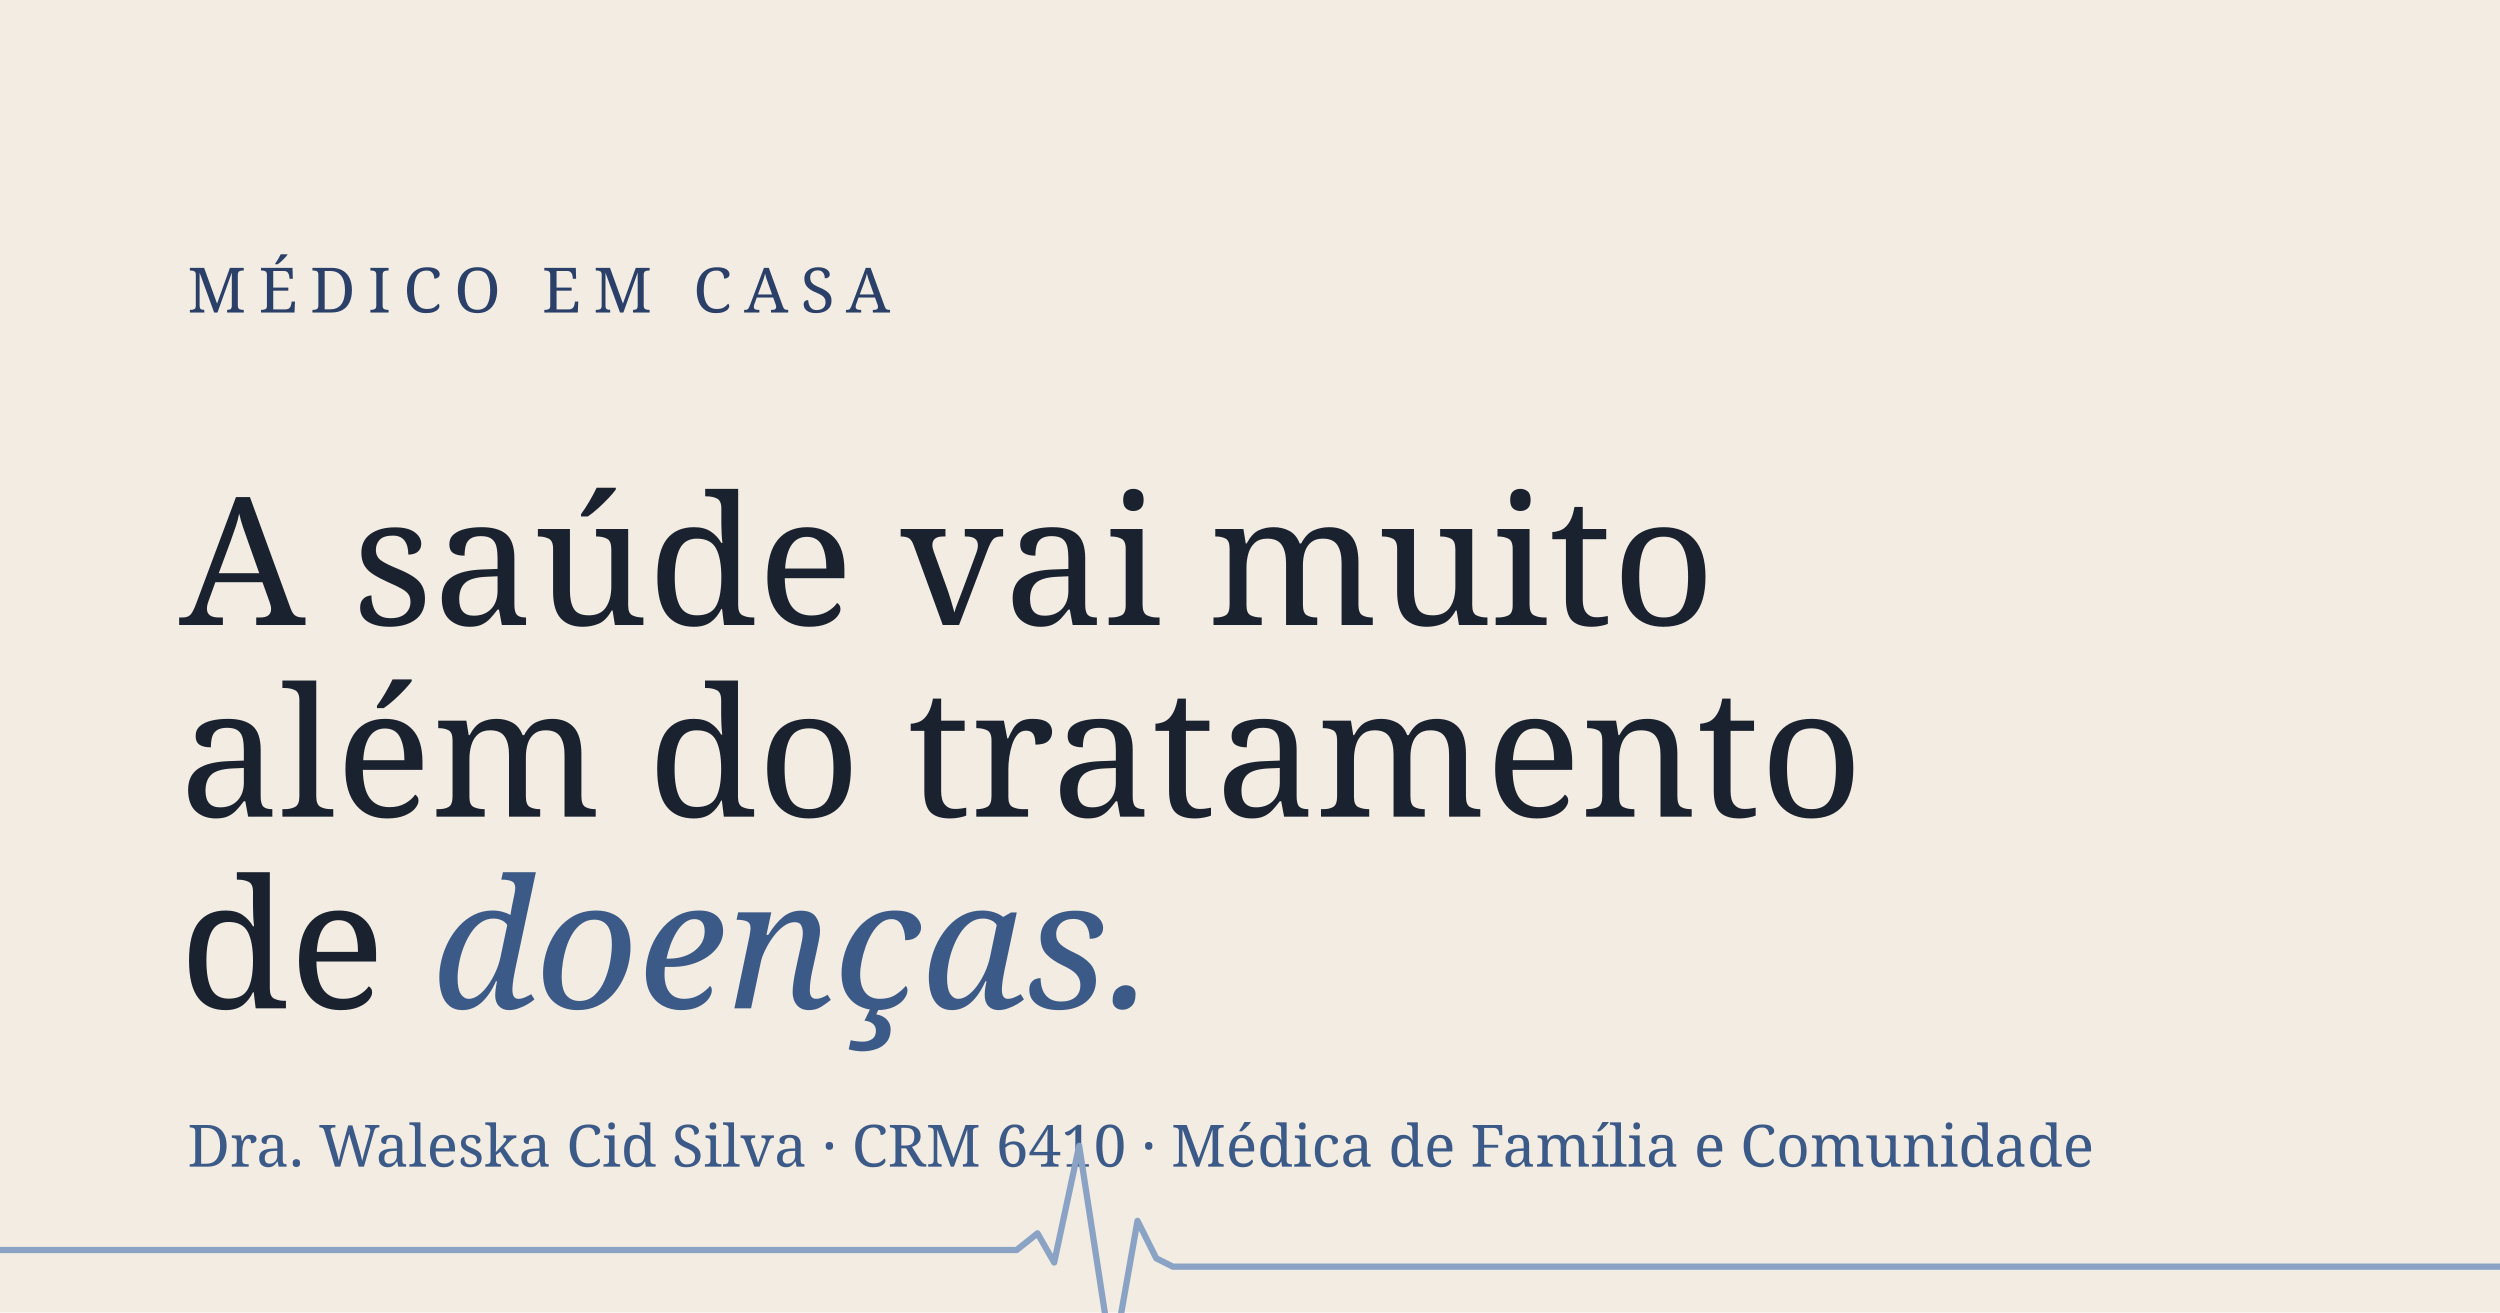
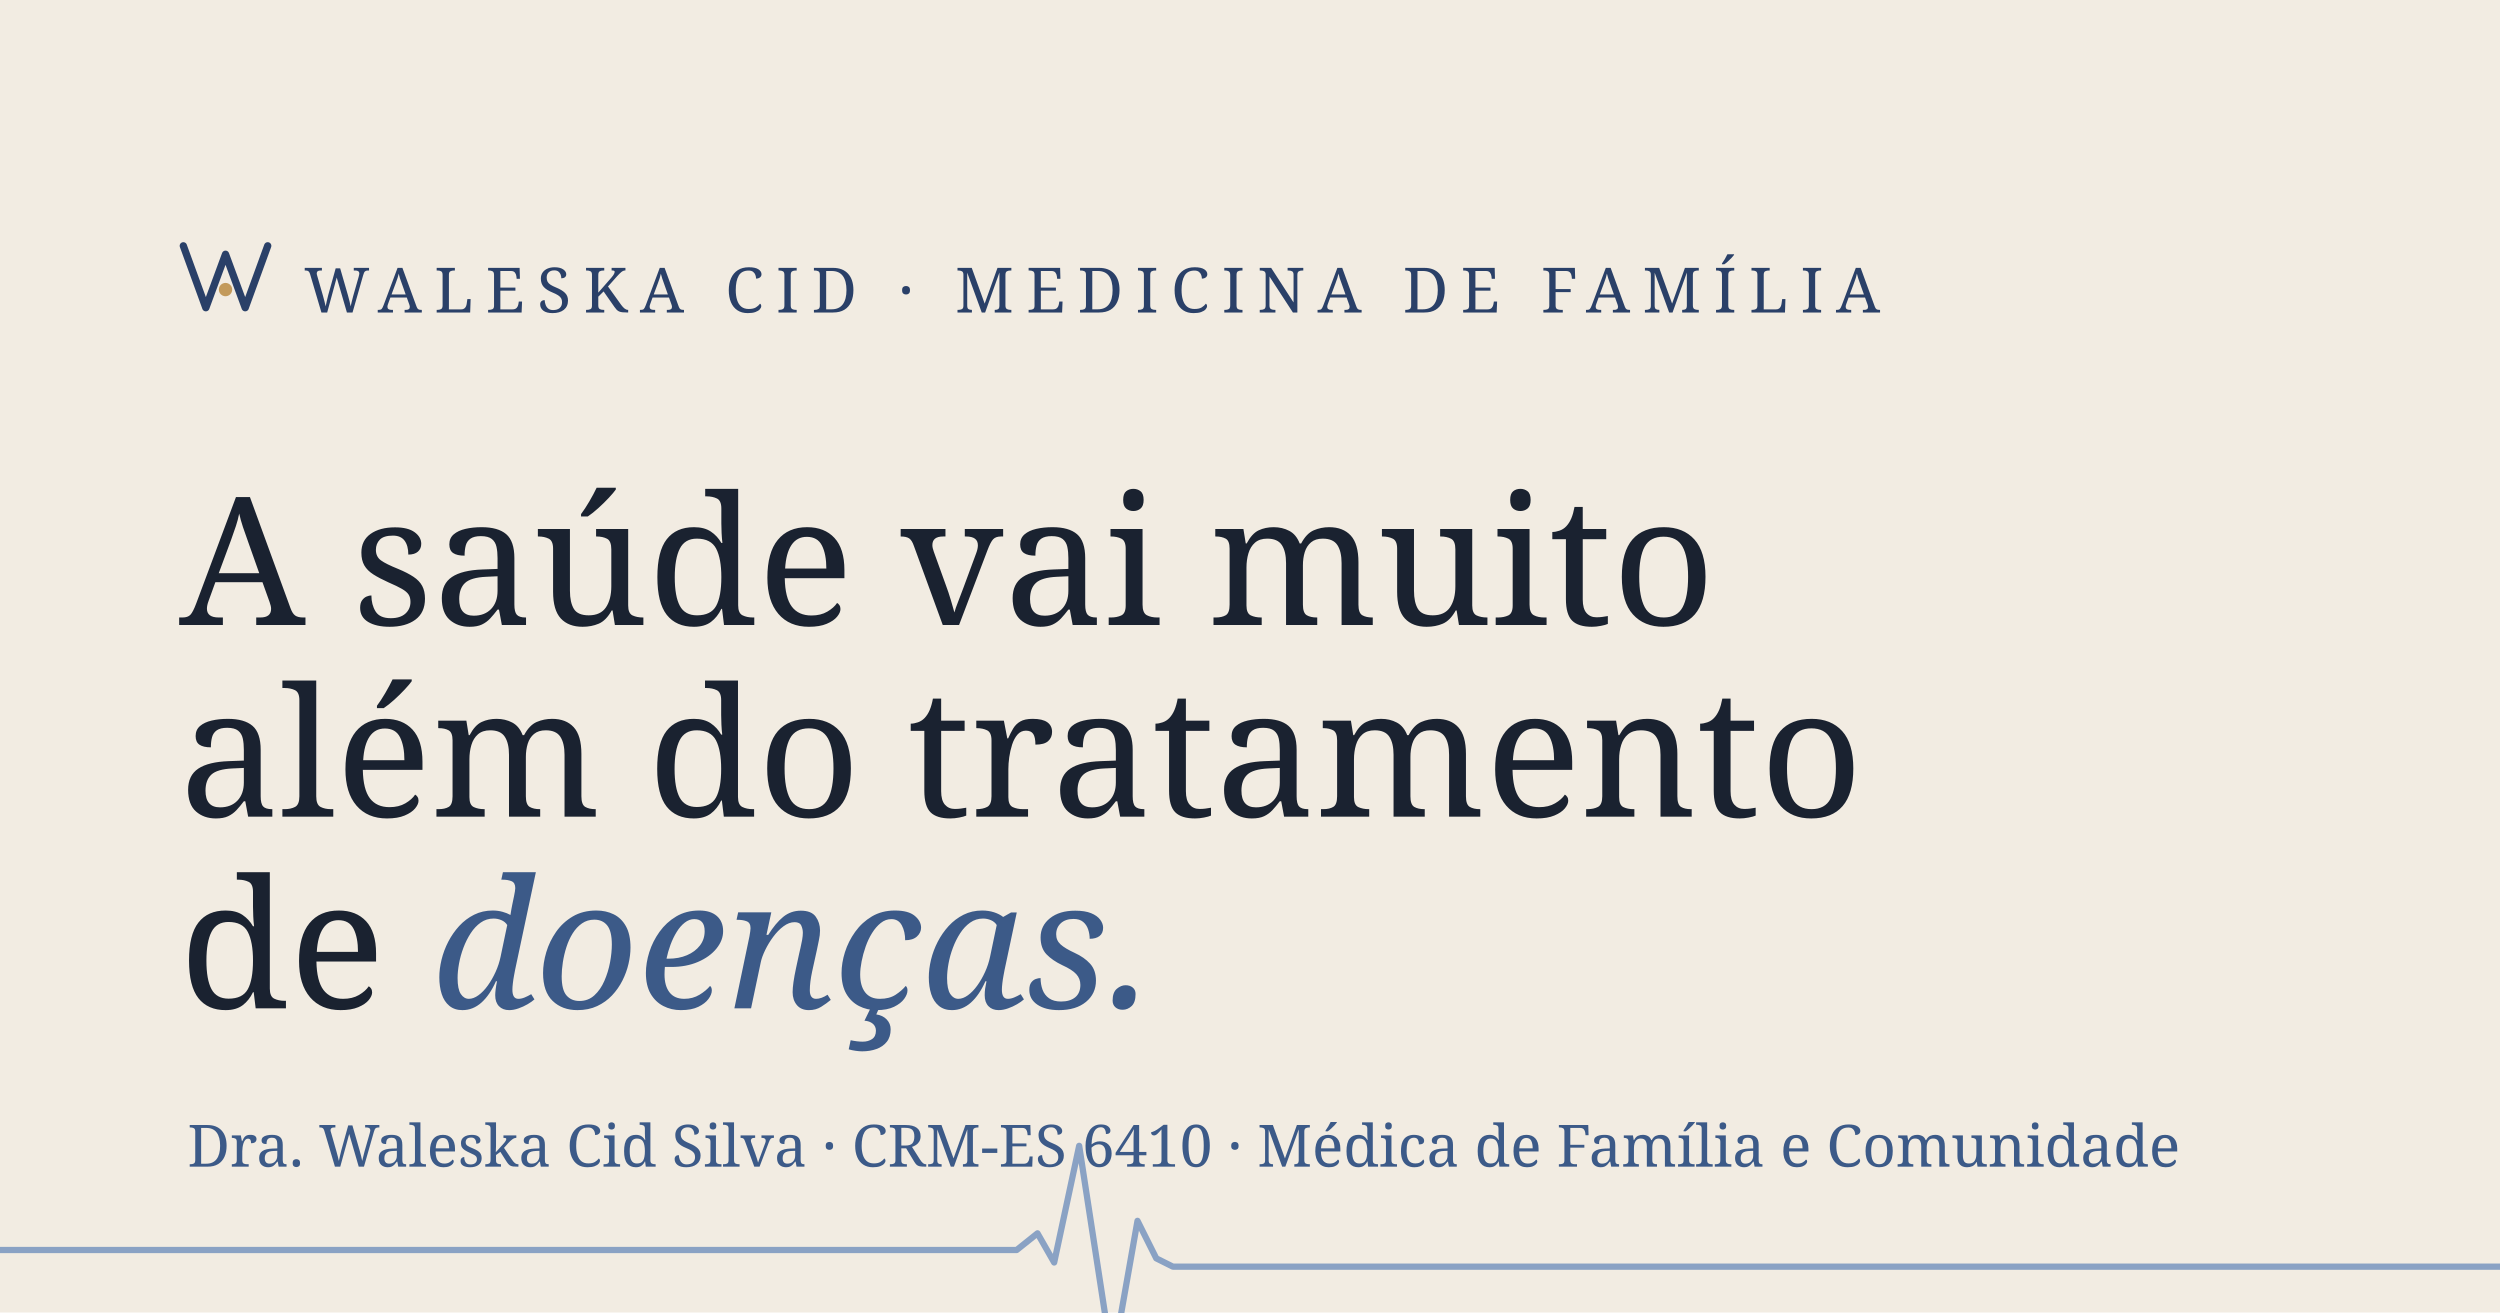
<svg xmlns="http://www.w3.org/2000/svg" viewBox="0 0 1200 630">
  <rect width="1200" height="630" fill="#F2ECE2" />
-   <text x="90" y="150" font-family="Georgia, serif" font-size="30" letter-spacing="6" fill="#2A4068">MÉDICO EM CASA</text>
+   <g transform="translate(88,118) scale(1.35)" fill="none" stroke="#2A4068" stroke-width="2.6" stroke-linecap="round" stroke-linejoin="round">
+     <path d="M0 0 L8 22 L15 3 L22 22 L30 0" />
+   </g>
+   <circle cx="108.25" cy="139" r="3.2" fill="#C39A5B" />
+   <text x="146" y="150" font-family="Georgia, serif" font-size="30" letter-spacing="6" fill="#2A4068">WALESKA CID · MEDICINA DE FAMÍLIA</text>
  <text x="86" y="300" font-family="Georgia, serif" font-size="86" fill="#1A2230">A saúde vai muito</text>
  <text x="86" y="392" font-family="Georgia, serif" font-size="86" fill="#1A2230">além do tratamento</text>
  <text x="86" y="484" font-family="Georgia, serif" font-size="86" fill="#1A2230">de <tspan font-style="italic" fill="#3C5A88">doenças.</tspan>
  </text>
-   <text x="90" y="560" font-family="Georgia, serif" font-size="28" fill="#3C5A88">Dra. Waleska Cid Silva · CRM 6410 · Médica de Família e Comunidade</text>
+   <text x="90" y="560" font-family="Georgia, serif" font-size="28" fill="#3C5A88">Dra. Waleska Cid Silva · CRM-ES 6410 · Médica de Família e Comunidade</text>
  <path d="M0 600 H470 l18 0 10 -8 8 14 12 -56 16 104 12 -68 9 18 8 4 h10 l10 0 H1200" fill="none" stroke="#8AA2C4" stroke-width="3" stroke-linecap="round" stroke-linejoin="round" />
</svg>
